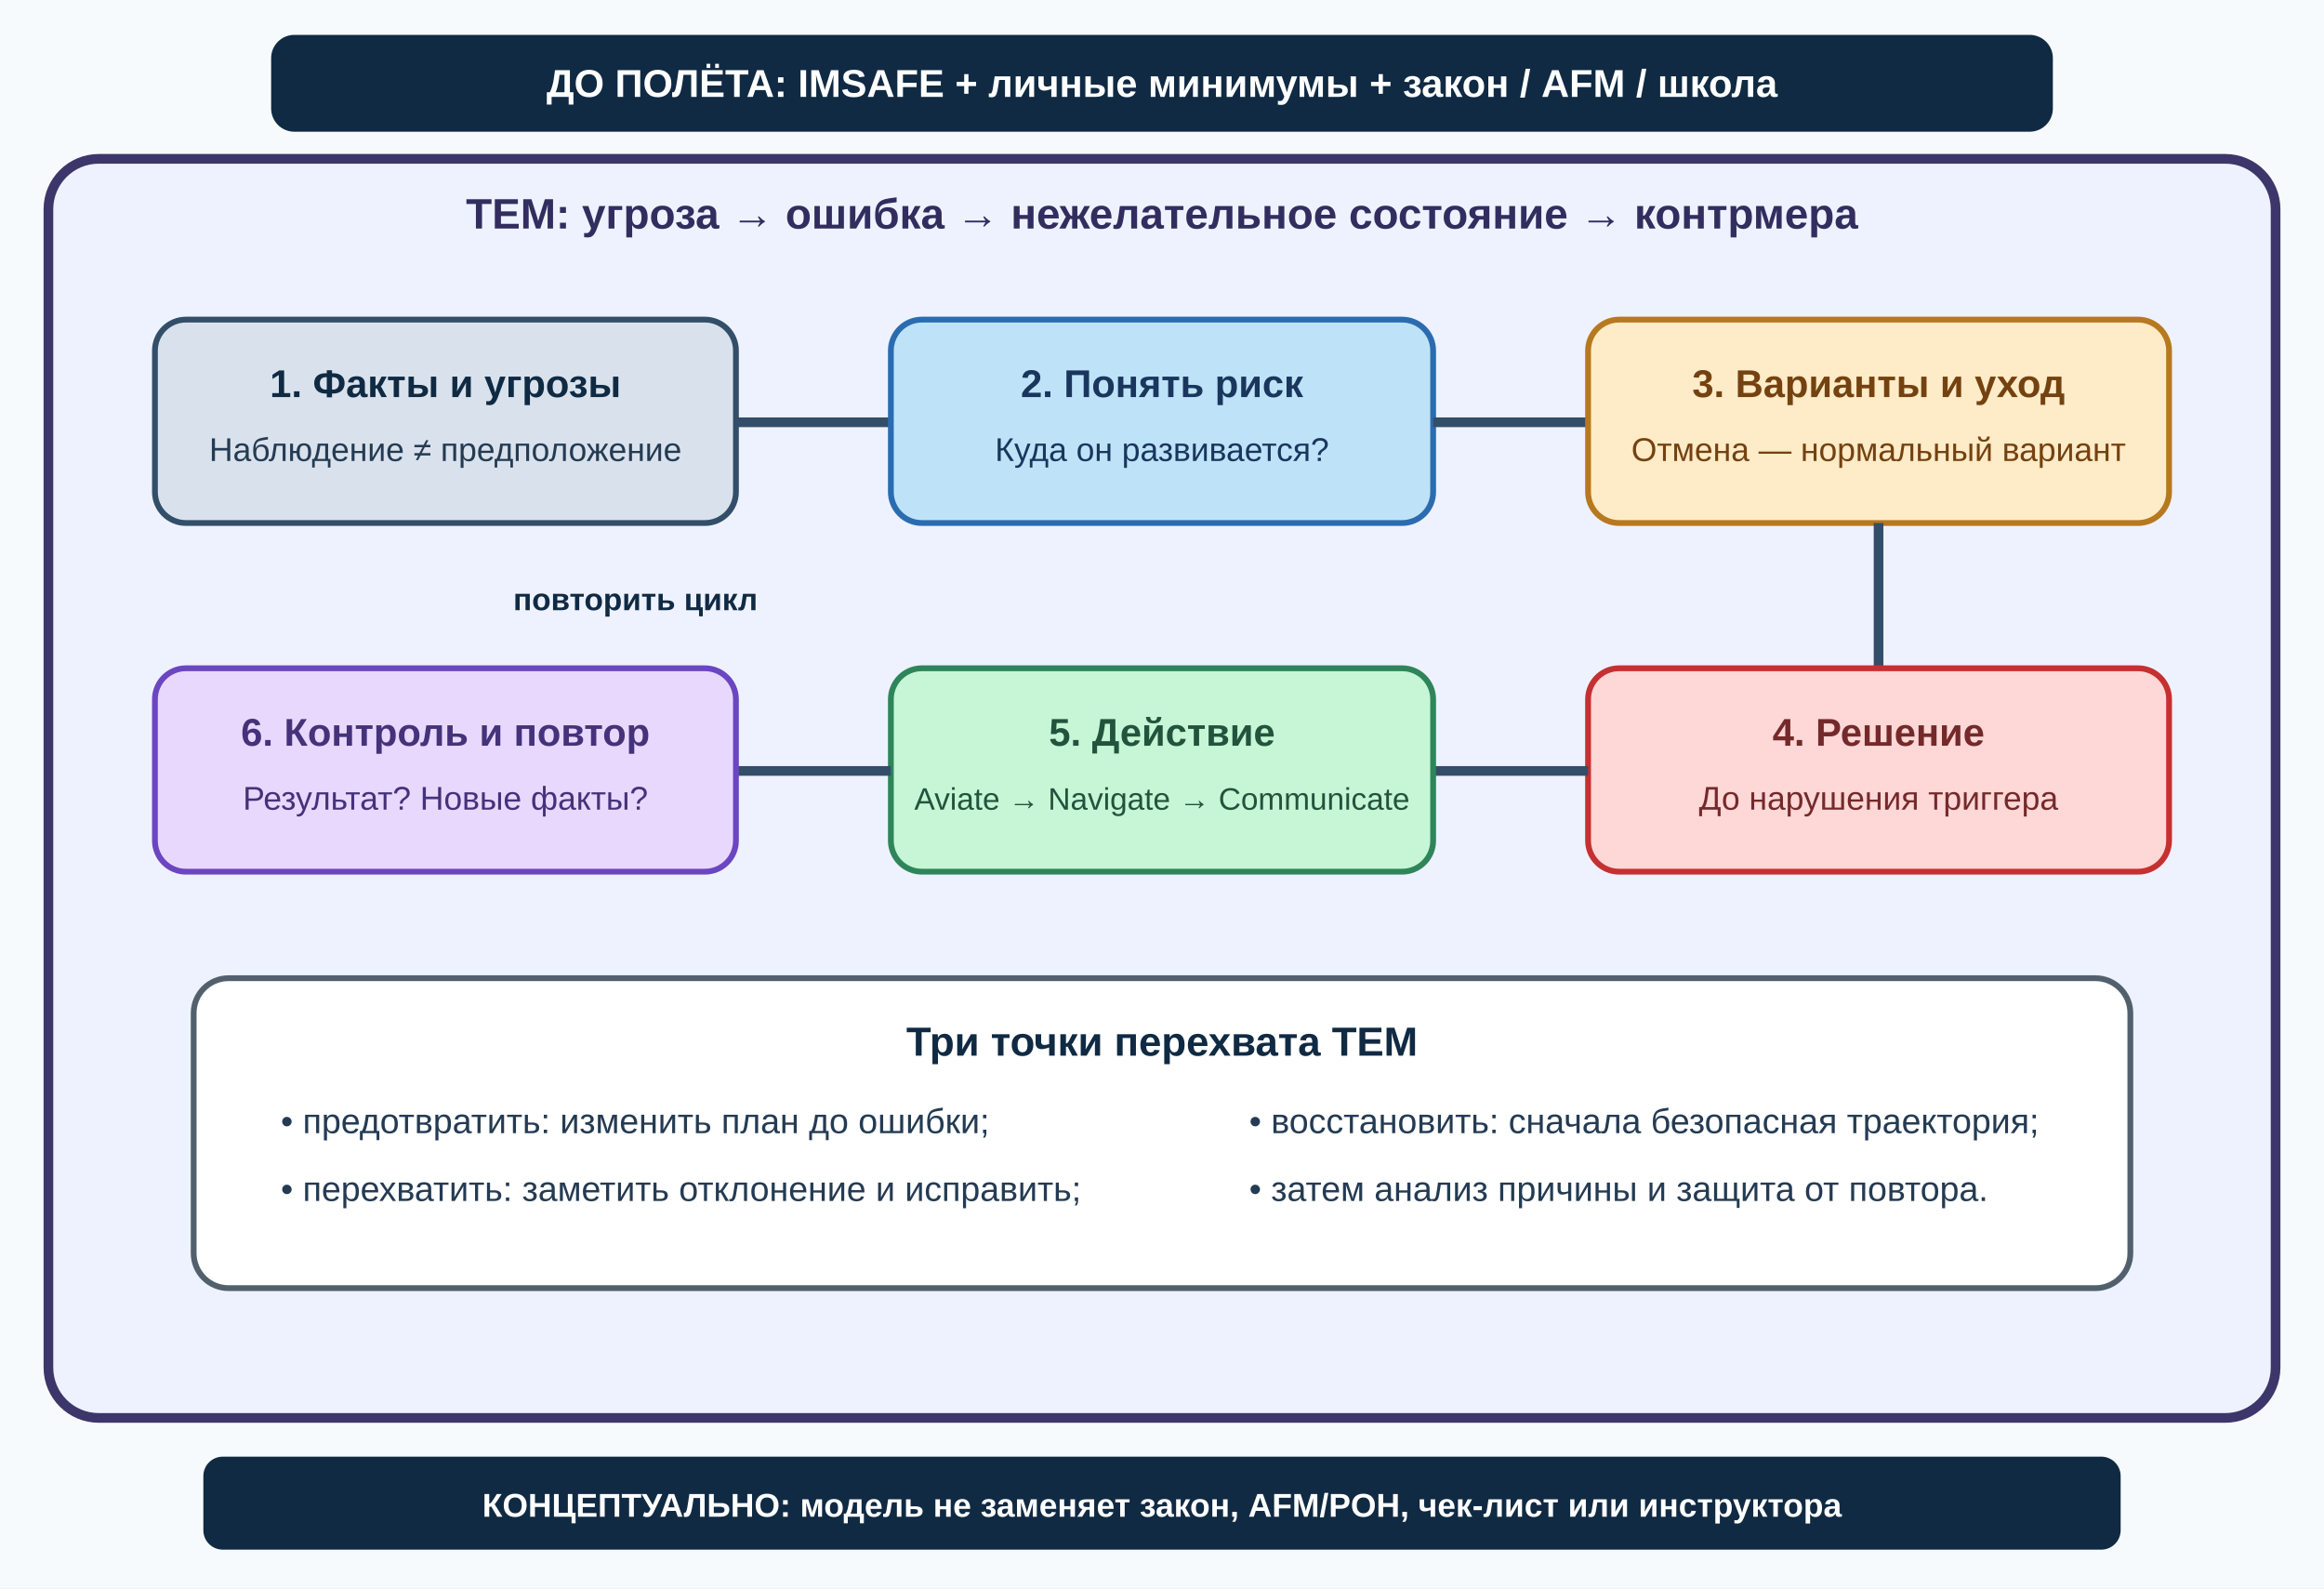
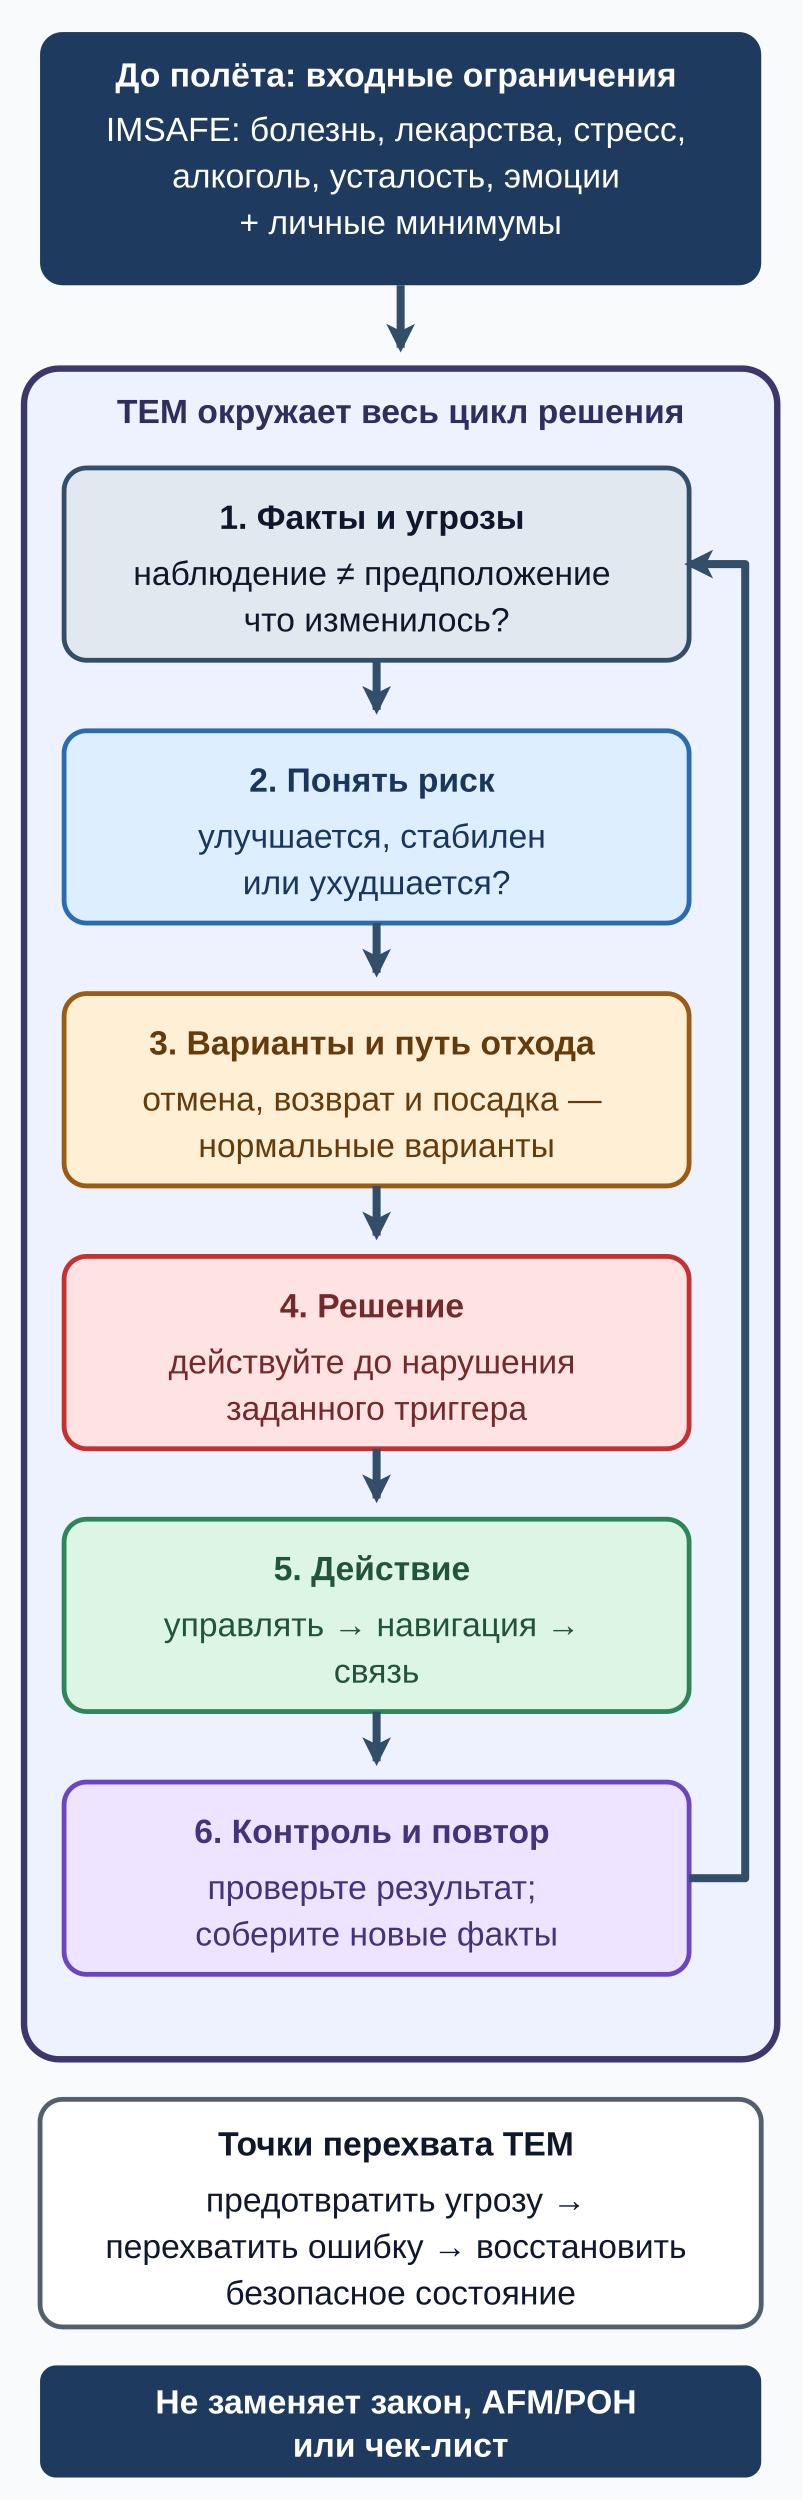
- <svg xmlns="http://www.w3.org/2000/svg" viewBox="0 0 1200 820" role="img" aria-labelledby="decision-title decision-desc">
-   <rect x="0" y="0" width="1200" height="820" fill="#f7fafc" />
+ <svg xmlns="http://www.w3.org/2000/svg" viewBox="0 0 500 1560" role="img" aria-labelledby="decision-title decision-desc">
+   <defs>
+     <marker id="decision-arrow" viewBox="0 0 12 12" refX="10" refY="6" markerWidth="18" markerHeight="18" markerUnits="userSpaceOnUse" orient="auto">
+       <path d="M 0 0 L 12 6 L 0 12 L 3 6 Z" fill="#334E68" />
+     </marker>
+   </defs>
+   <rect x="0" y="0" width="500" height="1560" fill="#F8FAFC" />
+   <g id="preflight-inputs">
+     <rect id="preflight-panel" x="25" y="20" width="450" height="158" rx="14" fill="#1E3A5F" />
+     <text x="250" y="54" text-anchor="middle" font-family="Arial, sans-serif" font-size="21" font-weight="700" fill="#FFFFFF">
+       <tspan x="250" y="54">До полёта: входные ограничения</tspan>
+       <tspan x="250" y="88" font-weight="400">IMSAFE: болезнь, лекарства, стресс,</tspan>
+       <tspan x="250" y="117" font-weight="400">алкоголь, усталость, эмоции</tspan>
+       <tspan x="250" y="146" font-weight="400">+ личные минимумы</tspan>
+     </text>
+   </g>
+   <line x1="250" y1="178" x2="250" y2="217" stroke="#334E68" stroke-width="5" marker-end="url(#decision-arrow)" />
  <g id="tem-boundary">
-     <rect x="25" y="82" width="1150" height="650" rx="26" fill="#eef2ff" stroke="#3c366b" stroke-width="5" />
-     <text x="600" y="118" text-anchor="middle" font-family="Arial, sans-serif" font-size="22" font-weight="700" fill="#312e5f">TEM: угроза → ошибка → нежелательное состояние → контрмера</text>
-   </g>
-   <g id="preflight-inputs">
-     <rect x="140" y="18" width="920" height="50" rx="12" fill="#102a43" />
-     <text x="600" y="50" text-anchor="middle" font-family="Arial, sans-serif" font-size="20" font-weight="700" fill="#ffffff">ДО ПОЛЁТА: IMSAFE + личные минимумы + закон / AFM / школа</text>
+     <rect id="tem-outline" x="15" y="230" width="470" height="1055" rx="22" fill="#EEF2FF" stroke="#3C366B" stroke-width="4" />
+     <text x="250" y="264" text-anchor="middle" font-family="Arial, sans-serif" font-size="21" font-weight="700" fill="#312E5F">TEM окружает весь цикл решения</text>
  </g>
  <g id="facts-threats">
-     <rect x="80" y="165" width="300" height="105" rx="16" fill="#d9e2ec" stroke="#334e68" stroke-width="3" />
-     <text x="230" y="205" text-anchor="middle" font-family="Arial, sans-serif" font-size="20" font-weight="700" fill="#102a43">1. Факты и угрозы</text>
-     <text x="230" y="238" text-anchor="middle" font-family="Arial, sans-serif" font-size="17" fill="#243b53">Наблюдение ≠ предположение</text>
+     <rect id="facts-panel" x="40" y="292" width="390" height="120" rx="14" fill="#E2E8F0" stroke="#334E68" stroke-width="3" />
+     <text x="235" y="330" text-anchor="middle" font-family="Arial, sans-serif" font-size="21" font-weight="700" fill="#0F172A">
+       <tspan x="235" y="330">1. Факты и угрозы</tspan>
+       <tspan x="235" y="365" font-weight="400">наблюдение ≠ предположение</tspan>
+       <tspan x="235" y="394" font-weight="400">что изменилось?</tspan>
+     </text>
  </g>
-   <line x1="380" y1="218" x2="460" y2="218" stroke="#334e68" stroke-width="5" />
+   <line x1="235" y1="412" x2="235" y2="443" stroke="#334E68" stroke-width="5" marker-end="url(#decision-arrow)" />
  <g id="understand-risk">
-     <rect x="460" y="165" width="280" height="105" rx="16" fill="#bee3f8" stroke="#2b6cb0" stroke-width="3" />
-     <text x="600" y="205" text-anchor="middle" font-family="Arial, sans-serif" font-size="20" font-weight="700" fill="#1a365d">2. Понять риск</text>
-     <text x="600" y="238" text-anchor="middle" font-family="Arial, sans-serif" font-size="17" fill="#1a365d">Куда он развивается?</text>
+     <rect id="risk-panel" x="40" y="456" width="390" height="120" rx="14" fill="#DCEEFF" stroke="#2B6CB0" stroke-width="3" />
+     <text x="235" y="494" text-anchor="middle" font-family="Arial, sans-serif" font-size="21" font-weight="700" fill="#1A365D">
+       <tspan x="235" y="494">2. Понять риск</tspan>
+       <tspan x="235" y="529" font-weight="400">улучшается, стабилен</tspan>
+       <tspan x="235" y="558" font-weight="400">или ухудшается?</tspan>
+     </text>
  </g>
-   <line x1="740" y1="218" x2="820" y2="218" stroke="#334e68" stroke-width="5" />
+   <line x1="235" y1="576" x2="235" y2="607" stroke="#334E68" stroke-width="5" marker-end="url(#decision-arrow)" />
  <g id="options-escape">
-     <rect x="820" y="165" width="300" height="105" rx="16" fill="#feebc8" stroke="#b7791f" stroke-width="3" />
-     <text x="970" y="205" text-anchor="middle" font-family="Arial, sans-serif" font-size="20" font-weight="700" fill="#744210">3. Варианты и уход</text>
-     <text x="970" y="238" text-anchor="middle" font-family="Arial, sans-serif" font-size="17" fill="#744210">Отмена — нормальный вариант</text>
+     <rect id="options-panel" x="40" y="620" width="390" height="120" rx="14" fill="#FFF0D5" stroke="#9A5B13" stroke-width="3" />
+     <text x="235" y="658" text-anchor="middle" font-family="Arial, sans-serif" font-size="21" font-weight="700" fill="#653B0B">
+       <tspan x="235" y="658">3. Варианты и путь отхода</tspan>
+       <tspan x="235" y="693" font-weight="400">отмена, возврат и посадка —</tspan>
+       <tspan x="235" y="722" font-weight="400">нормальные варианты</tspan>
+     </text>
  </g>
-   <line x1="970" y1="270" x2="970" y2="345" stroke="#334e68" stroke-width="5" />
+   <line x1="235" y1="740" x2="235" y2="771" stroke="#334E68" stroke-width="5" marker-end="url(#decision-arrow)" />
  <g id="decision">
-     <rect x="820" y="345" width="300" height="105" rx="16" fill="#fed7d7" stroke="#c53030" stroke-width="3" />
-     <text x="970" y="385" text-anchor="middle" font-family="Arial, sans-serif" font-size="20" font-weight="700" fill="#742a2a">4. Решение</text>
-     <text x="970" y="418" text-anchor="middle" font-family="Arial, sans-serif" font-size="17" fill="#742a2a">До нарушения триггера</text>
+     <rect id="decision-panel" x="40" y="784" width="390" height="120" rx="14" fill="#FFE3E3" stroke="#C53030" stroke-width="3" />
+     <text x="235" y="822" text-anchor="middle" font-family="Arial, sans-serif" font-size="21" font-weight="700" fill="#742A2A">
+       <tspan x="235" y="822">4. Решение</tspan>
+       <tspan x="235" y="857" font-weight="400">действуйте до нарушения</tspan>
+       <tspan x="235" y="886" font-weight="400">заданного триггера</tspan>
+     </text>
  </g>
-   <line x1="820" y1="398" x2="740" y2="398" stroke="#334e68" stroke-width="5" />
+   <line x1="235" y1="904" x2="235" y2="935" stroke="#334E68" stroke-width="5" marker-end="url(#decision-arrow)" />
  <g id="action">
-     <rect x="460" y="345" width="280" height="105" rx="16" fill="#c6f6d5" stroke="#2f855a" stroke-width="3" />
-     <text x="600" y="385" text-anchor="middle" font-family="Arial, sans-serif" font-size="20" font-weight="700" fill="#22543d">5. Действие</text>
-     <text x="600" y="418" text-anchor="middle" font-family="Arial, sans-serif" font-size="16" fill="#22543d">Aviate → Navigate → Communicate</text>
+     <rect id="action-panel" x="40" y="948" width="390" height="120" rx="14" fill="#DDF5E5" stroke="#2F855A" stroke-width="3" />
+     <text x="235" y="986" text-anchor="middle" font-family="Arial, sans-serif" font-size="21" font-weight="700" fill="#22543D">
+       <tspan x="235" y="986">5. Действие</tspan>
+       <tspan x="235" y="1021" font-weight="400">управлять → навигация →</tspan>
+       <tspan x="235" y="1050" font-weight="400">связь</tspan>
+     </text>
  </g>
-   <line x1="460" y1="398" x2="380" y2="398" stroke="#334e68" stroke-width="5" />
+   <line x1="235" y1="1068" x2="235" y2="1099" stroke="#334E68" stroke-width="5" marker-end="url(#decision-arrow)" />
  <g id="monitor-repeat">
-     <rect x="80" y="345" width="300" height="105" rx="16" fill="#e9d8fd" stroke="#6b46c1" stroke-width="3" />
-     <text x="230" y="385" text-anchor="middle" font-family="Arial, sans-serif" font-size="20" font-weight="700" fill="#44337a">6. Контроль и повтор</text>
-     <text x="230" y="418" text-anchor="middle" font-family="Arial, sans-serif" font-size="17" fill="#44337a">Результат? Новые факты?</text>
+     <rect id="monitor-panel" x="40" y="1112" width="390" height="120" rx="14" fill="#EEE4FF" stroke="#6B46C1" stroke-width="3" />
+     <text x="235" y="1150" text-anchor="middle" font-family="Arial, sans-serif" font-size="21" font-weight="700" fill="#44337A">
+       <tspan x="235" y="1150">6. Контроль и повтор</tspan>
+       <tspan x="235" y="1185" font-weight="400">проверьте результат;</tspan>
+       <tspan x="235" y="1214" font-weight="400">соберите новые факты</tspan>
+     </text>
  </g>
-   <path d="230 345 230 310 155 310 155 270" fill="none" stroke="#334e68" stroke-width="5" />
-   <text x="265" y="315" font-family="Arial, sans-serif" font-size="16" font-weight="700" fill="#102a43">повторить цикл</text>
-   <rect x="100" y="505" width="1000" height="160" rx="18" fill="#ffffff" stroke="#52606d" stroke-width="3" />
-   <text x="600" y="545" text-anchor="middle" font-family="Arial, sans-serif" font-size="21" font-weight="700" fill="#102a43">Три точки перехвата TEM</text>
-   <text x="145" y="585" font-family="Arial, sans-serif" font-size="18" fill="#243b53">• предотвратить: изменить план до ошибки;</text>
-   <text x="145" y="620" font-family="Arial, sans-serif" font-size="18" fill="#243b53">• перехватить: заметить отклонение и исправить;</text>
-   <text x="645" y="585" font-family="Arial, sans-serif" font-size="18" fill="#243b53">• восстановить: сначала безопасная траектория;</text>
-   <text x="645" y="620" font-family="Arial, sans-serif" font-size="18" fill="#243b53">• затем анализ причины и защита от повтора.</text>
-   <rect x="105" y="752" width="990" height="48" rx="10" fill="#102a43" />
-   <text x="600" y="783" text-anchor="middle" font-family="Arial, sans-serif" font-size="17" font-weight="700" fill="#ffffff">КОНЦЕПТУАЛЬНО: модель не заменяет закон, AFM/POH, чек-лист или инструктора</text>
+   <path id="return-path" d="M 430 1172 L 465 1172 L 465 352 L 430 352" fill="none" stroke="#334E68" stroke-width="5" stroke-linejoin="round" marker-end="url(#decision-arrow)" />
+   <g id="tem-intercepts">
+     <rect id="intercepts-panel" x="25" y="1310" width="450" height="142" rx="14" fill="#FFFFFF" stroke="#52606D" stroke-width="3" />
+     <text x="250" y="1345" text-anchor="middle" font-family="Arial, sans-serif" font-size="21" font-weight="700" fill="#0F172A">
+       <tspan x="250" y="1345">Точки перехвата TEM</tspan>
+       <tspan x="250" y="1380" font-weight="400">предотвратить угрозу →</tspan>
+       <tspan x="250" y="1409" font-weight="400">перехватить ошибку → восстановить</tspan>
+       <tspan x="250" y="1438" font-weight="400">безопасное состояние</tspan>
+     </text>
+   </g>
+   <g id="model-disclaimer">
+     <rect id="model-note-panel" x="25" y="1476" width="450" height="70" rx="10" fill="#1E3A5F" />
+     <text x="250" y="1506" text-anchor="middle" font-family="Arial, sans-serif" font-size="21" font-weight="700" fill="#FFFFFF">
+       <tspan x="250" y="1506">Не заменяет закон, AFM/POH</tspan>
+       <tspan x="250" y="1533">или чек-лист</tspan>
+     </text>
+   </g>
</svg>
